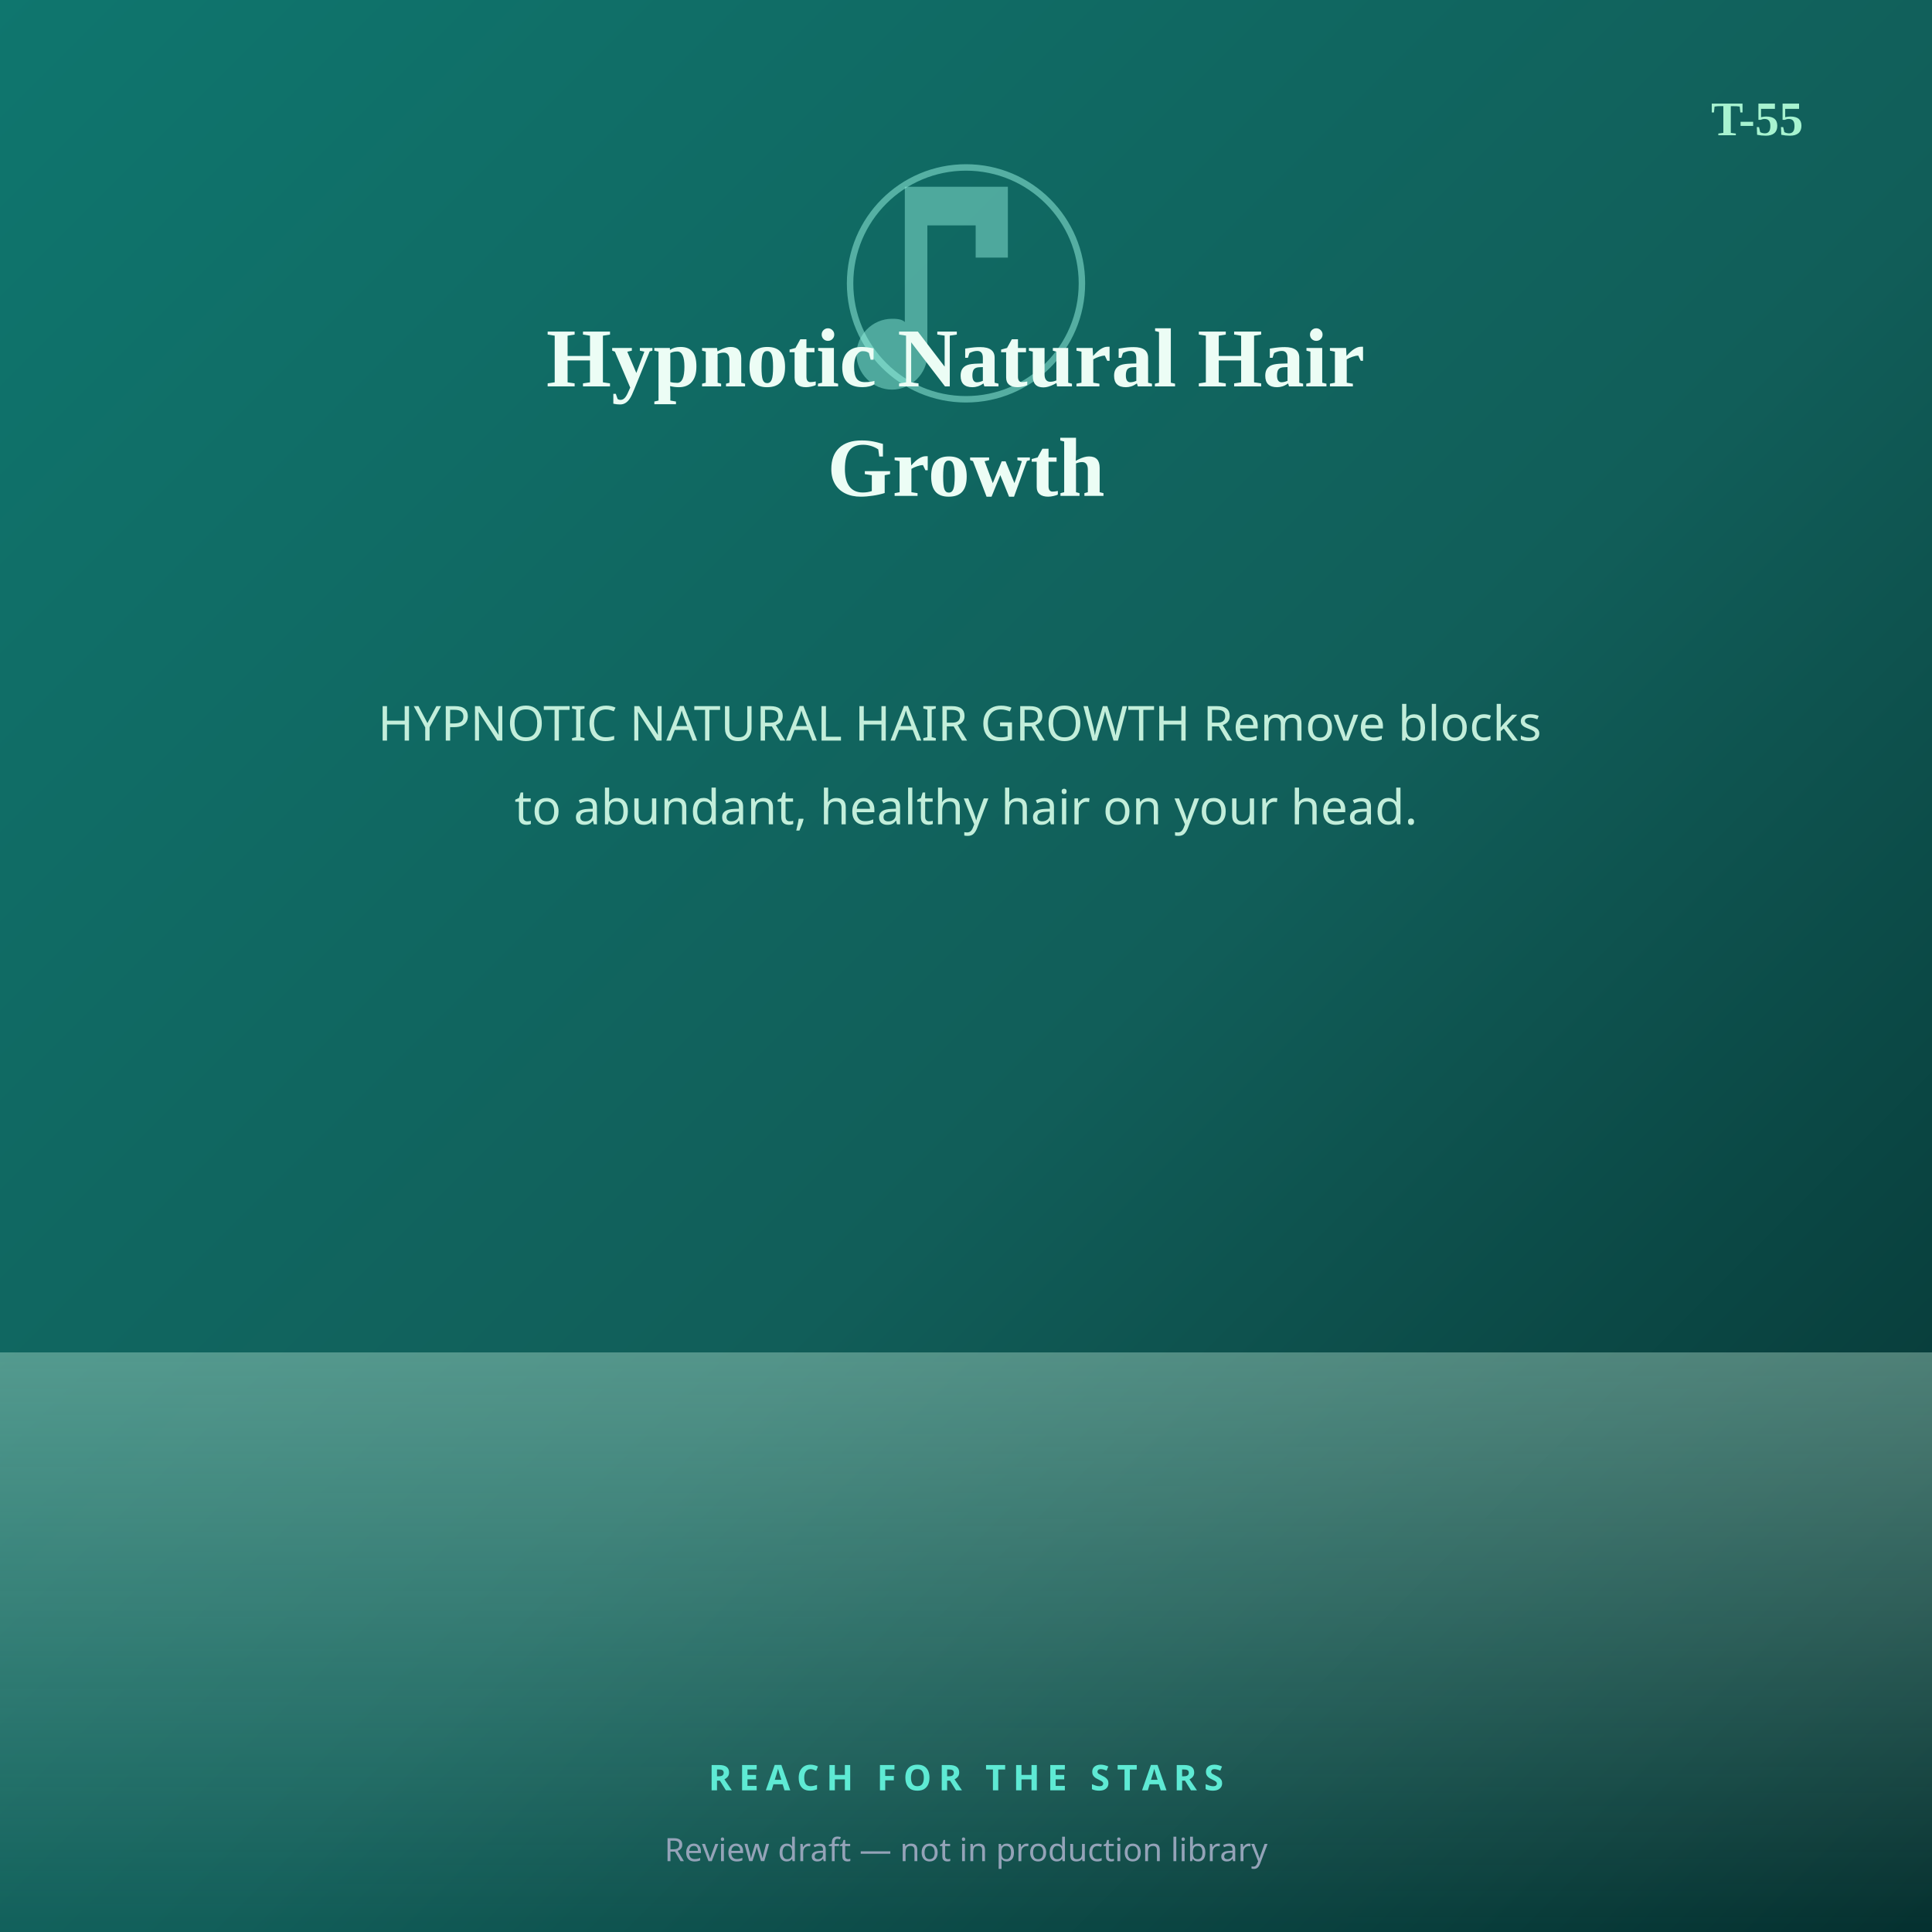
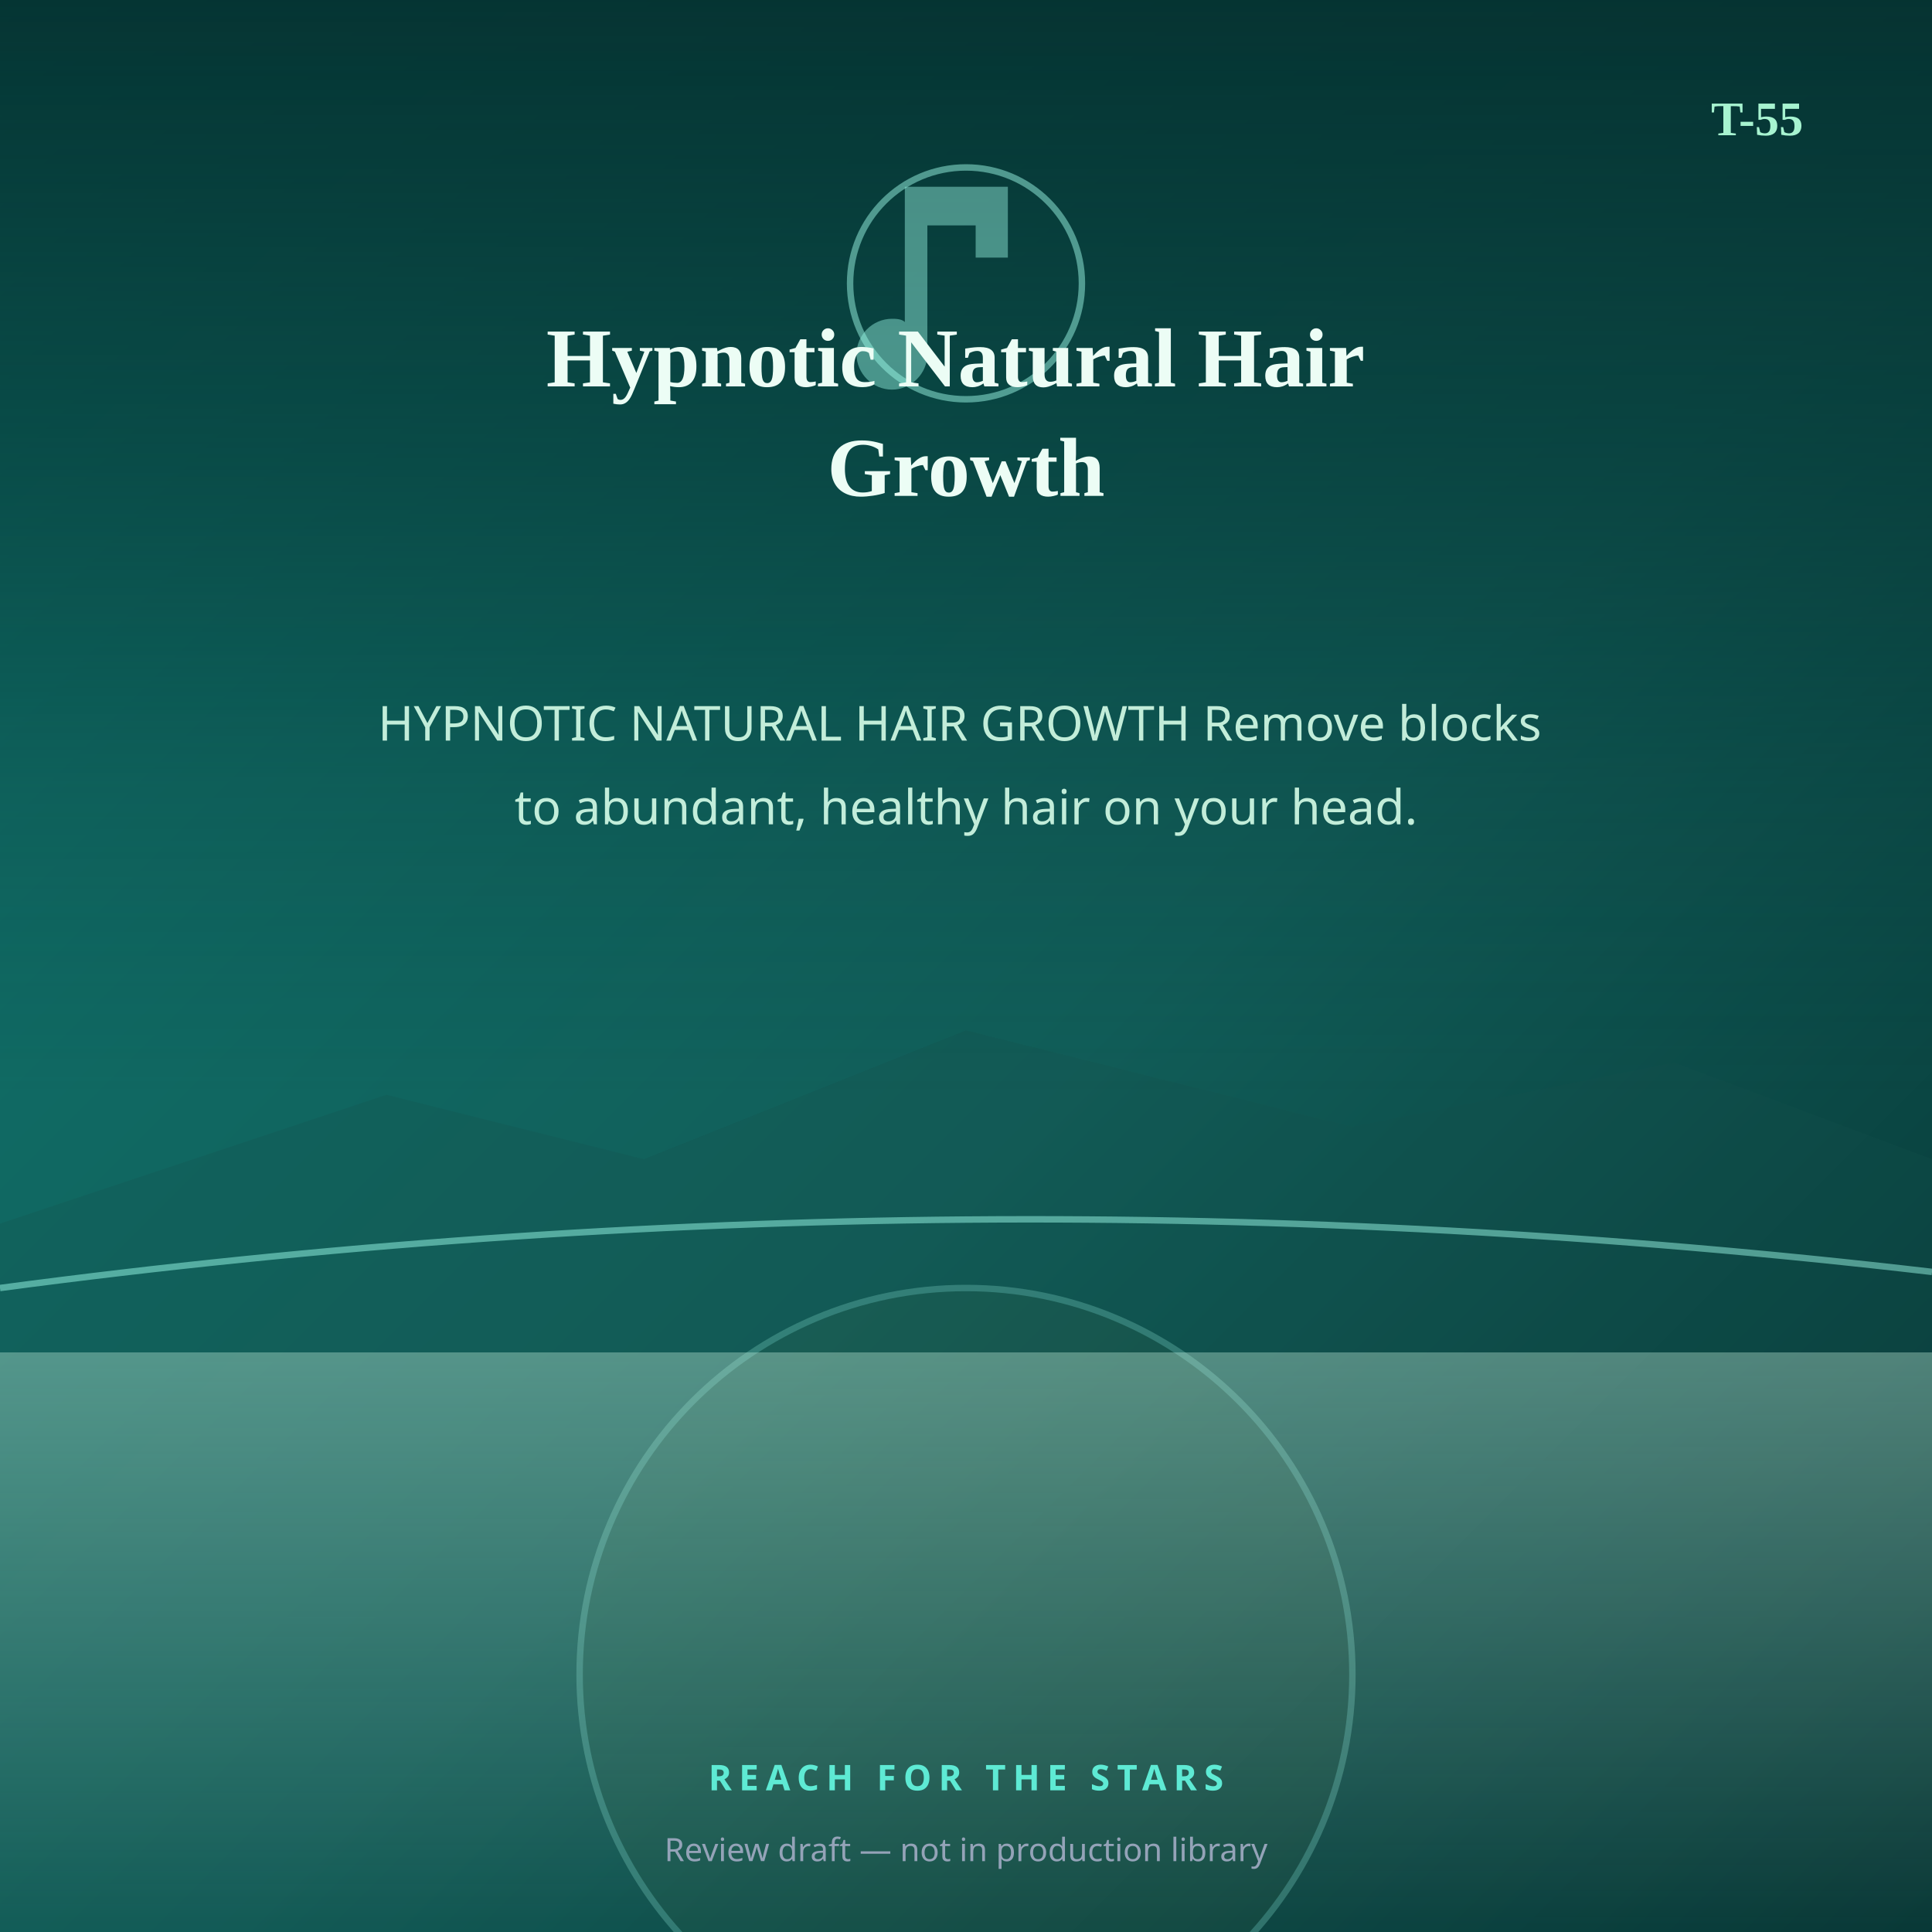
<svg xmlns="http://www.w3.org/2000/svg" width="600" height="600" viewBox="0 0 600 600">
  <defs>
    <linearGradient id="bg" x1="0%" y1="0%" x2="100%" y2="100%">
      <stop offset="0%" style="stop-color:#0f766e" />
      <stop offset="55%" style="stop-color:#115e59" />
      <stop offset="100%" style="stop-color:#042f2e" />
    </linearGradient>
    <linearGradient id="accent" x1="0%" y1="0%" x2="0%" y2="100%">
      <stop offset="0%" style="stop-color:#d1fae5;stop-opacity:0.35" />
      <stop offset="100%" style="stop-color:#d1fae5;stop-opacity:0" />
    </linearGradient>
+     <linearGradient id="textFade" x1="0" y1="0" x2="0" y2="1">
+       <stop offset="0%" style="stop-color:#042f2e;stop-opacity:0.92" />
+       <stop offset="42%" style="stop-color:#042f2e;stop-opacity:0.55" />
+       <stop offset="72%" style="stop-color:#042f2e;stop-opacity:0.2" />
+       <stop offset="100%" style="stop-color:#042f2e;stop-opacity:0" />
+     </linearGradient>
  </defs>
  <rect width="100%" height="100%" fill="url(#bg)" />
+   <g opacity="0.5">
+     <circle cx="300" cy="520" r="120" fill="#fbbf24" fill-opacity="0.12" stroke="#99f6e4" stroke-width="2" />
+     <path fill="#134e4a" fill-opacity="0.5" stroke="none" d="M0 380 L120 340 L200 360 L300 320 L420 350 L520 330 L600 360 L600 600 L0 600Z" />
+     <path fill="none" stroke="#99f6e4" stroke-width="2" d="M0 400 Q300 360 600 395" />
+   </g>
+   <rect x="0" y="0" width="600" height="340" fill="url(#textFade)" />
  <rect x="0" y="420" width="600" height="180" fill="url(#accent)" />
  <circle cx="300" cy="88" r="36" fill="none" stroke="#99f6e4" stroke-width="2" opacity="0.5" />
  <path d="M288 70v40c0 6-5 11-11 11s-11-5-11-11 5-11 11-11c1 0 3 0 4 1V58h32v22h-10V70h-16z" fill="#99f6e4" opacity="0.45" />
  <text x="560" y="42" text-anchor="end" fill="#a7f3d0" font-family="Georgia, 'Times New Roman', serif" font-size="15" font-weight="600">T-55</text>
  <text fill="#ecfdf5" font-family="Georgia, 'Times New Roman', serif" font-size="26" font-weight="700">
    <tspan x="300" y="120" text-anchor="middle">Hypnotic Natural Hair</tspan>
    <tspan x="300" y="154" text-anchor="middle">Growth</tspan>
  </text>
  <text fill="#d1fae5" font-family="system-ui, Segoe UI, sans-serif" font-size="15" opacity="0.92">
    <tspan x="300" y="230" text-anchor="middle">HYPNOTIC NATURAL HAIR GROWTH Remove blocks</tspan>
    <tspan x="300" y="256" text-anchor="middle">to abundant, healthy hair on your head.</tspan>
  </text>
  <text x="300" y="556" text-anchor="middle" fill="#5eead4" font-family="system-ui, sans-serif" font-size="11" letter-spacing="0.2em" font-weight="600">REACH FOR THE STARS</text>
  <text x="300" y="578" text-anchor="middle" fill="#94a3b8" font-family="system-ui, sans-serif" font-size="10">Review draft — not in production library</text>
</svg>
